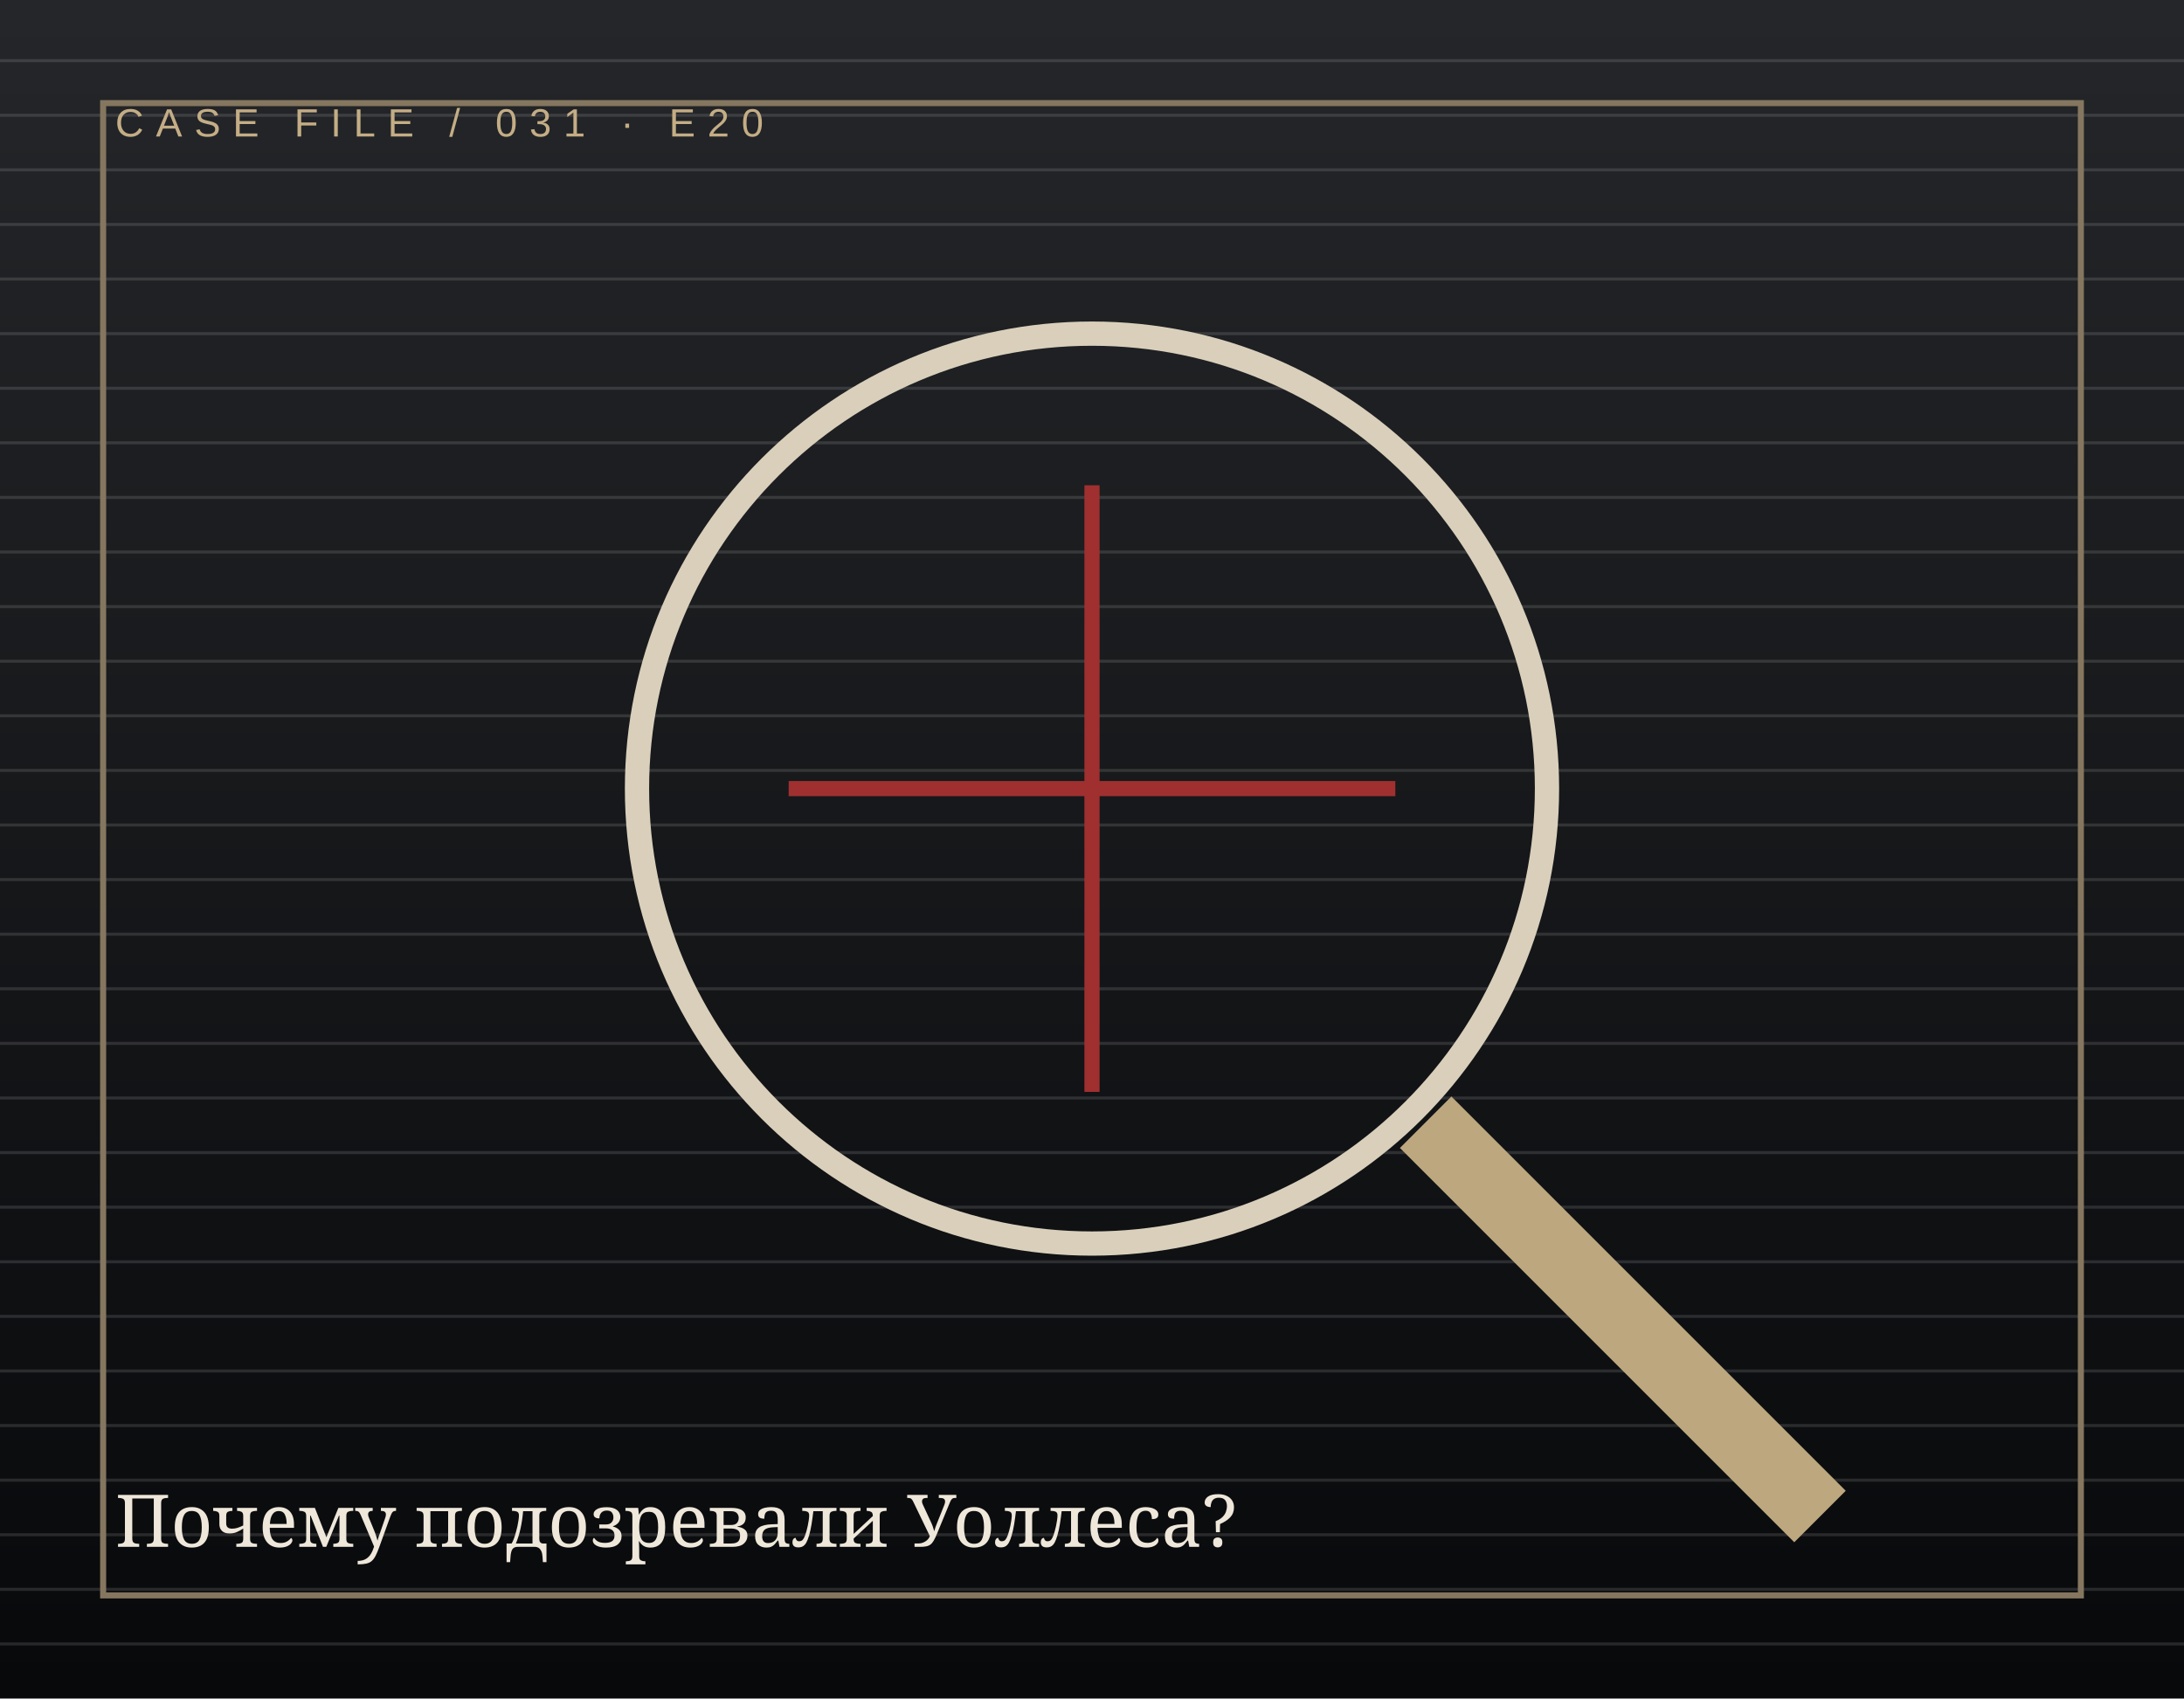
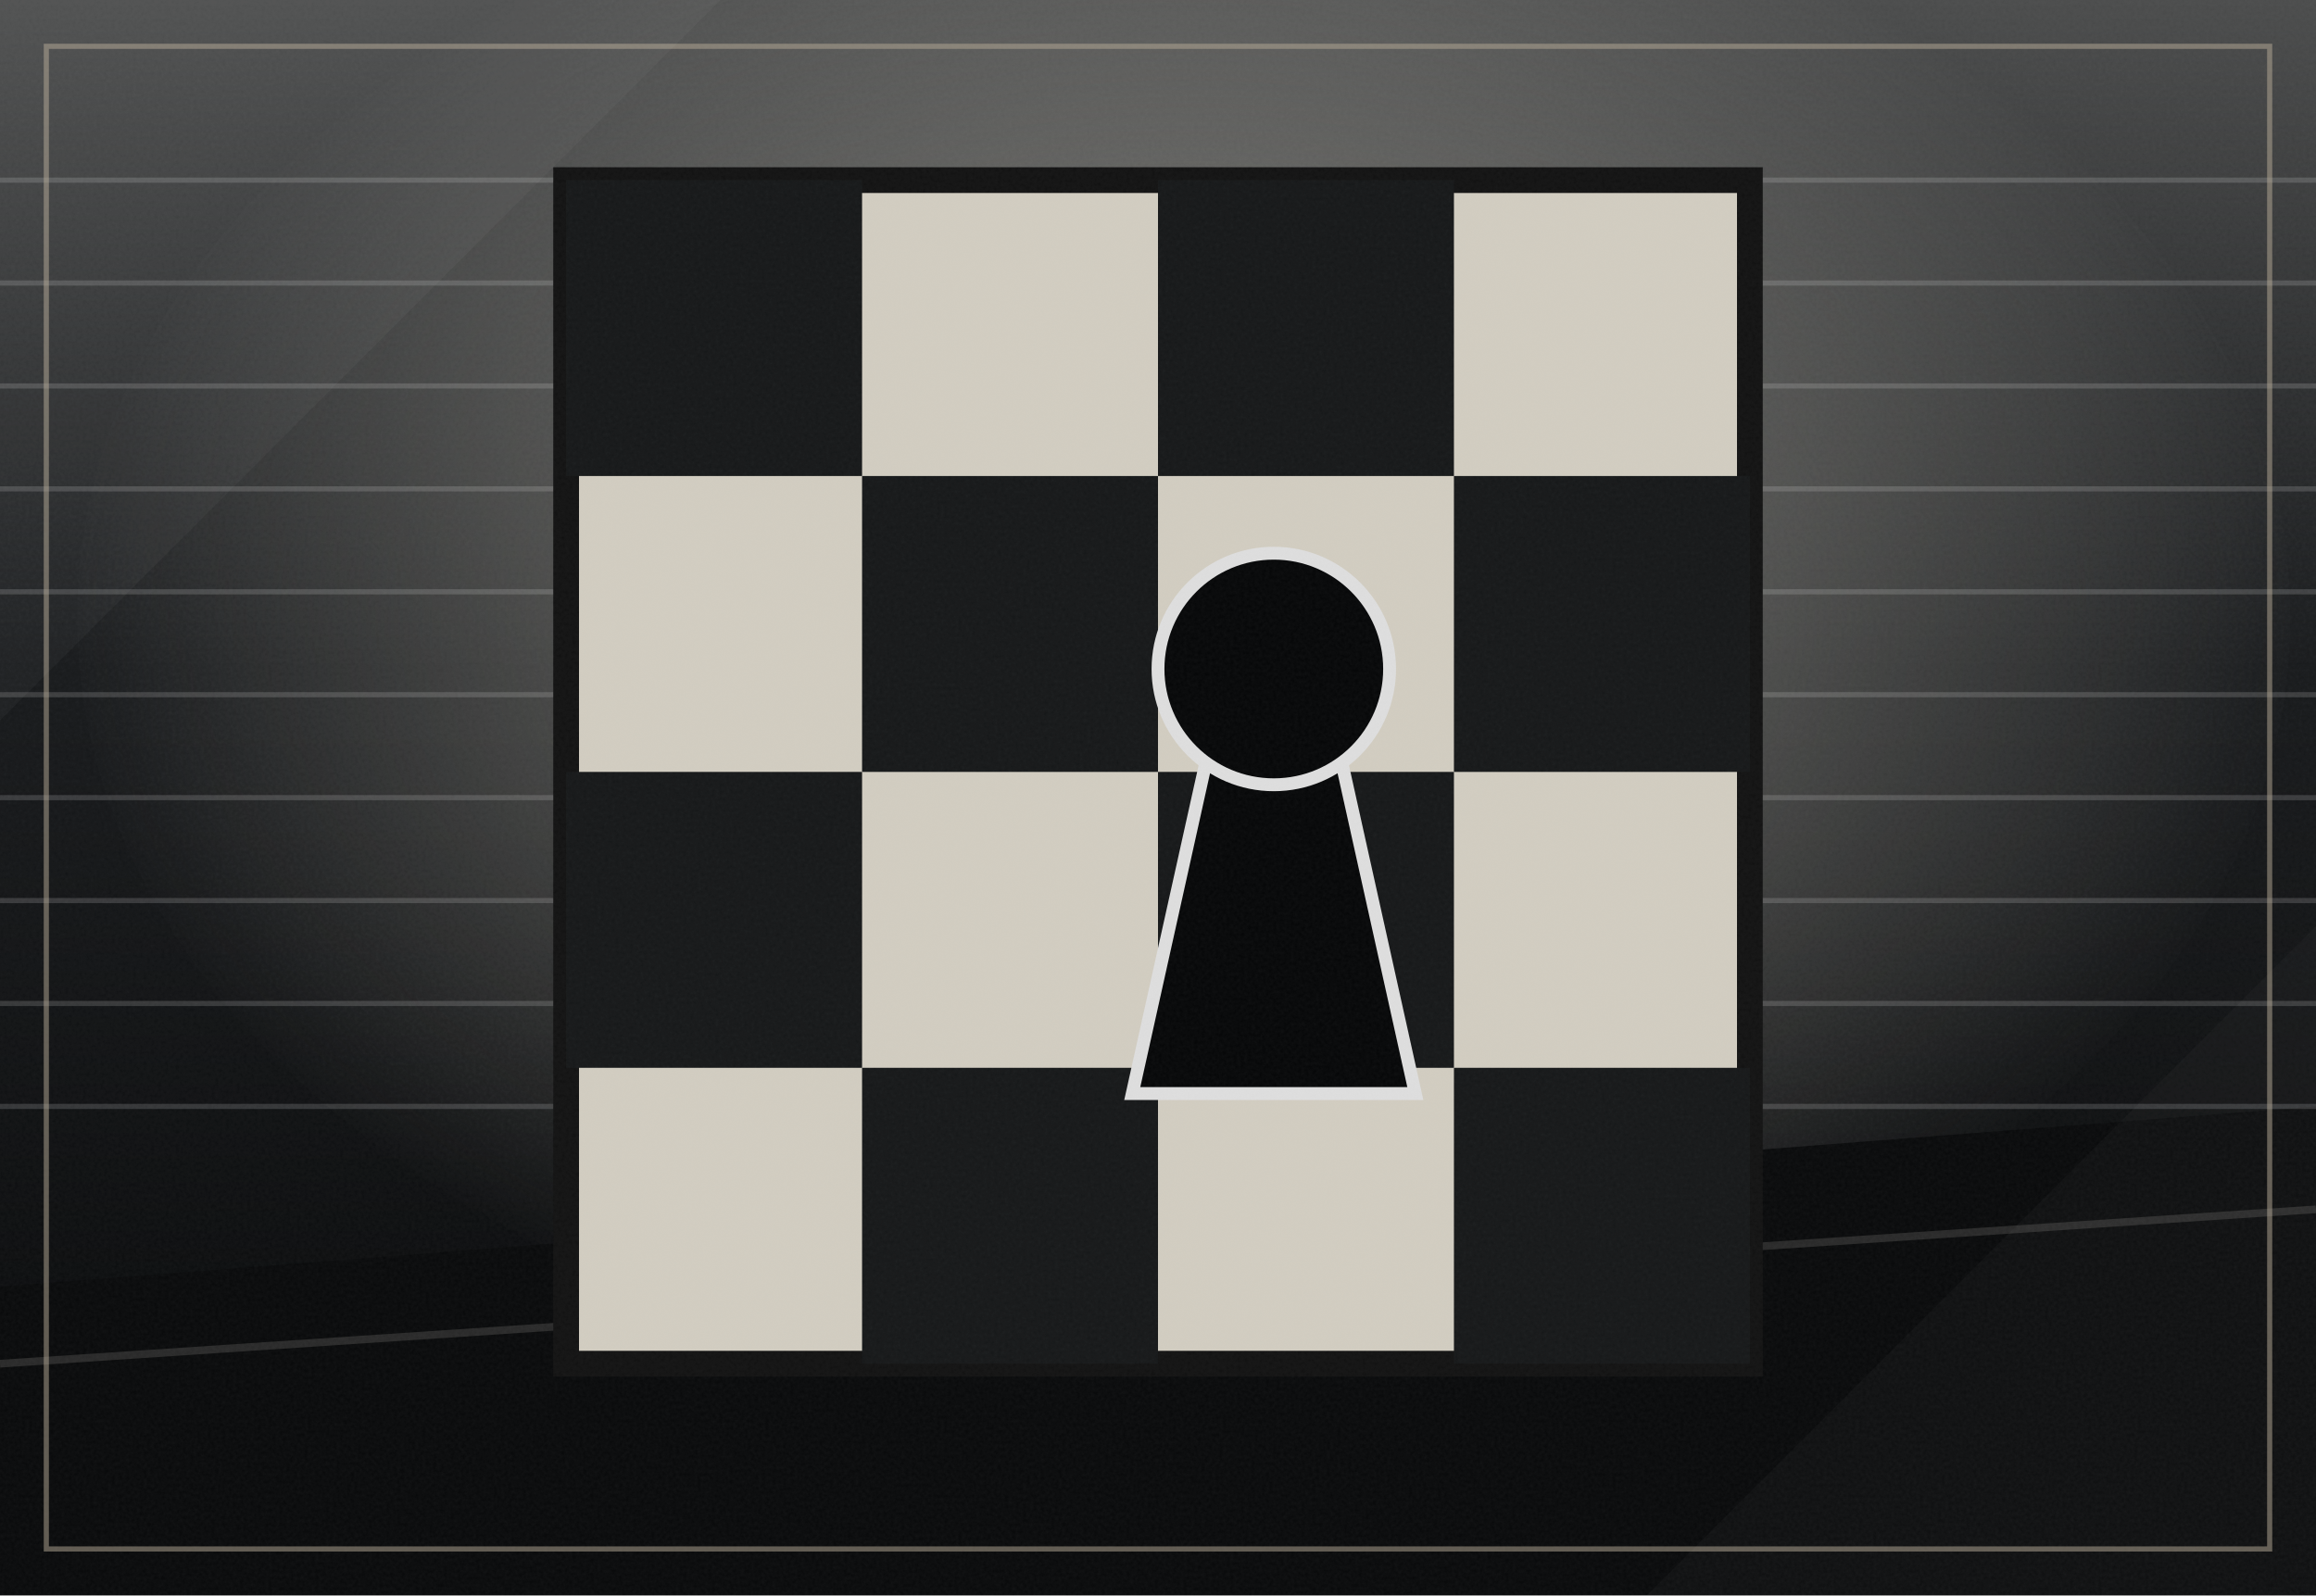
- <svg xmlns="http://www.w3.org/2000/svg" viewBox="0 0 720 560">
+ <svg xmlns="http://www.w3.org/2000/svg" viewBox="0 0 900 620">
  <defs>
    <linearGradient id="bg" x2="0" y2="1">
-       <stop stop-color="#242629" />
-       <stop offset="1" stop-color="#08090b" />
+       <stop stop-color="#4a4b4b" />
+       <stop offset=".42" stop-color="#17191b" />
+       <stop offset="1" stop-color="#050607" />
    </linearGradient>
+     <radialGradient id="light">
+       <stop stop-color="#d9d5ca" stop-opacity=".55" />
+       <stop offset="1" stop-color="#d9d5ca" stop-opacity="0" />
+     </radialGradient>
+     <linearGradient id="paper" x2="0" y2="1">
+       <stop stop-color="#e4dfd3" />
+       <stop offset="1" stop-color="#aaa69e" />
+     </linearGradient>
+     <filter id="grain">
+       <feTurbulence type="fractalNoise" baseFrequency=".72" numOctaves="3" seed="260" />
+       <feColorMatrix values="0 0 0 0 .7 0 0 0 0 .7 0 0 0 0 .7 0 0 0 .13 0" />
+     </filter>
+     <filter id="shadow">
+       <feGaussianBlur stdDeviation="14" />
+     </filter>
  </defs>
-   <rect width="720" height="560" fill="url(#bg)" />
-   <g opacity=".13" stroke="#eee" stroke-width="1">
-     <path d="M0 20H720" />
-     <path d="M0 38H720" />
-     <path d="M0 56H720" />
-     <path d="M0 74H720" />
-     <path d="M0 92H720" />
-     <path d="M0 110H720" />
-     <path d="M0 128H720" />
-     <path d="M0 146H720" />
-     <path d="M0 164H720" />
-     <path d="M0 182H720" />
-     <path d="M0 200H720" />
-     <path d="M0 218H720" />
-     <path d="M0 236H720" />
-     <path d="M0 254H720" />
-     <path d="M0 272H720" />
-     <path d="M0 290H720" />
-     <path d="M0 308H720" />
-     <path d="M0 326H720" />
-     <path d="M0 344H720" />
-     <path d="M0 362H720" />
-     <path d="M0 380H720" />
-     <path d="M0 398H720" />
-     <path d="M0 416H720" />
-     <path d="M0 434H720" />
-     <path d="M0 452H720" />
-     <path d="M0 470H720" />
-     <path d="M0 488H720" />
-     <path d="M0 506H720" />
-     <path d="M0 524H720" />
-     <path d="M0 542H720" />
+   <rect width="900" height="620" fill="url(#bg)" />
+   <ellipse cx="460" cy="240" rx="430" ry="300" fill="url(#light)" />
+   <path d="M0 500L900 430V620H0Z" fill="#08090a" />
+   <path d="M0 530L900 470" stroke="#a9a69e" opacity=".2" stroke-width="3" />
+   <g opacity=".18" stroke="#ddd" stroke-width="2">
+     <path d="M0 70H900M0 110H900M0 150H900M0 190H900M0 230H900M0 270H900M0 310H900M0 350H900M0 390H900M0 430H900" />
  </g>
-   <circle cx="360" cy="260" r="150" fill="none" stroke="#d9cfbb" stroke-width="8" />
-   <path d="M470 370L600 500" stroke="#bda77f" stroke-width="24" />
-   <path d="M260 260h200M360 160v200" stroke="#9f302f" stroke-width="5" />
-   <path d="M34 34H686V526H34Z" fill="none" stroke="#85765f" stroke-width="2" />
-   <text x="38" y="45" font-family="Arial,sans-serif" font-size="13" letter-spacing="4" fill="#c4ad85">CASE FILE / 031 · E20</text>
-   <text x="38" y="510" font-family="Georgia,serif" font-size="24" fill="#eee7da">Почему подозревали Уоллеса?</text>
+   <g transform="translate(220 70)">
+     <rect width="460" height="460" fill="#d1ccc0" stroke="#111" stroke-width="10" />
+     <g fill="#151718">
+       <rect x="0" y="0" width="115" height="115" />
+       <rect x="230" y="0" width="115" height="115" />
+       <rect x="115" y="115" width="115" height="115" />
+       <rect x="345" y="115" width="115" height="115" />
+       <rect x="0" y="230" width="115" height="115" />
+       <rect x="230" y="230" width="115" height="115" />
+       <rect x="115" y="345" width="115" height="115" />
+       <rect x="345" y="345" width="115" height="115" />
+     </g>
+     <path d="M220 355L250 220 300 220 330 355Z" fill="#050607" stroke="#ddd" stroke-width="5" />
+     <circle cx="275" cy="190" r="45" fill="#050607" stroke="#ddd" stroke-width="5" />
+   </g>
+   <rect width="900" height="620" filter="url(#grain)" opacity=".38" />
+   <rect x="18" y="18" width="864" height="584" fill="none" stroke="#b8ad99" stroke-opacity=".5" stroke-width="2" />
+   <path d="M0 0L280 0 0 280Z" fill="#fff" opacity=".035" />
+   <path d="M900 620L640 620 900 360Z" fill="#fff" opacity=".025" />
</svg>
